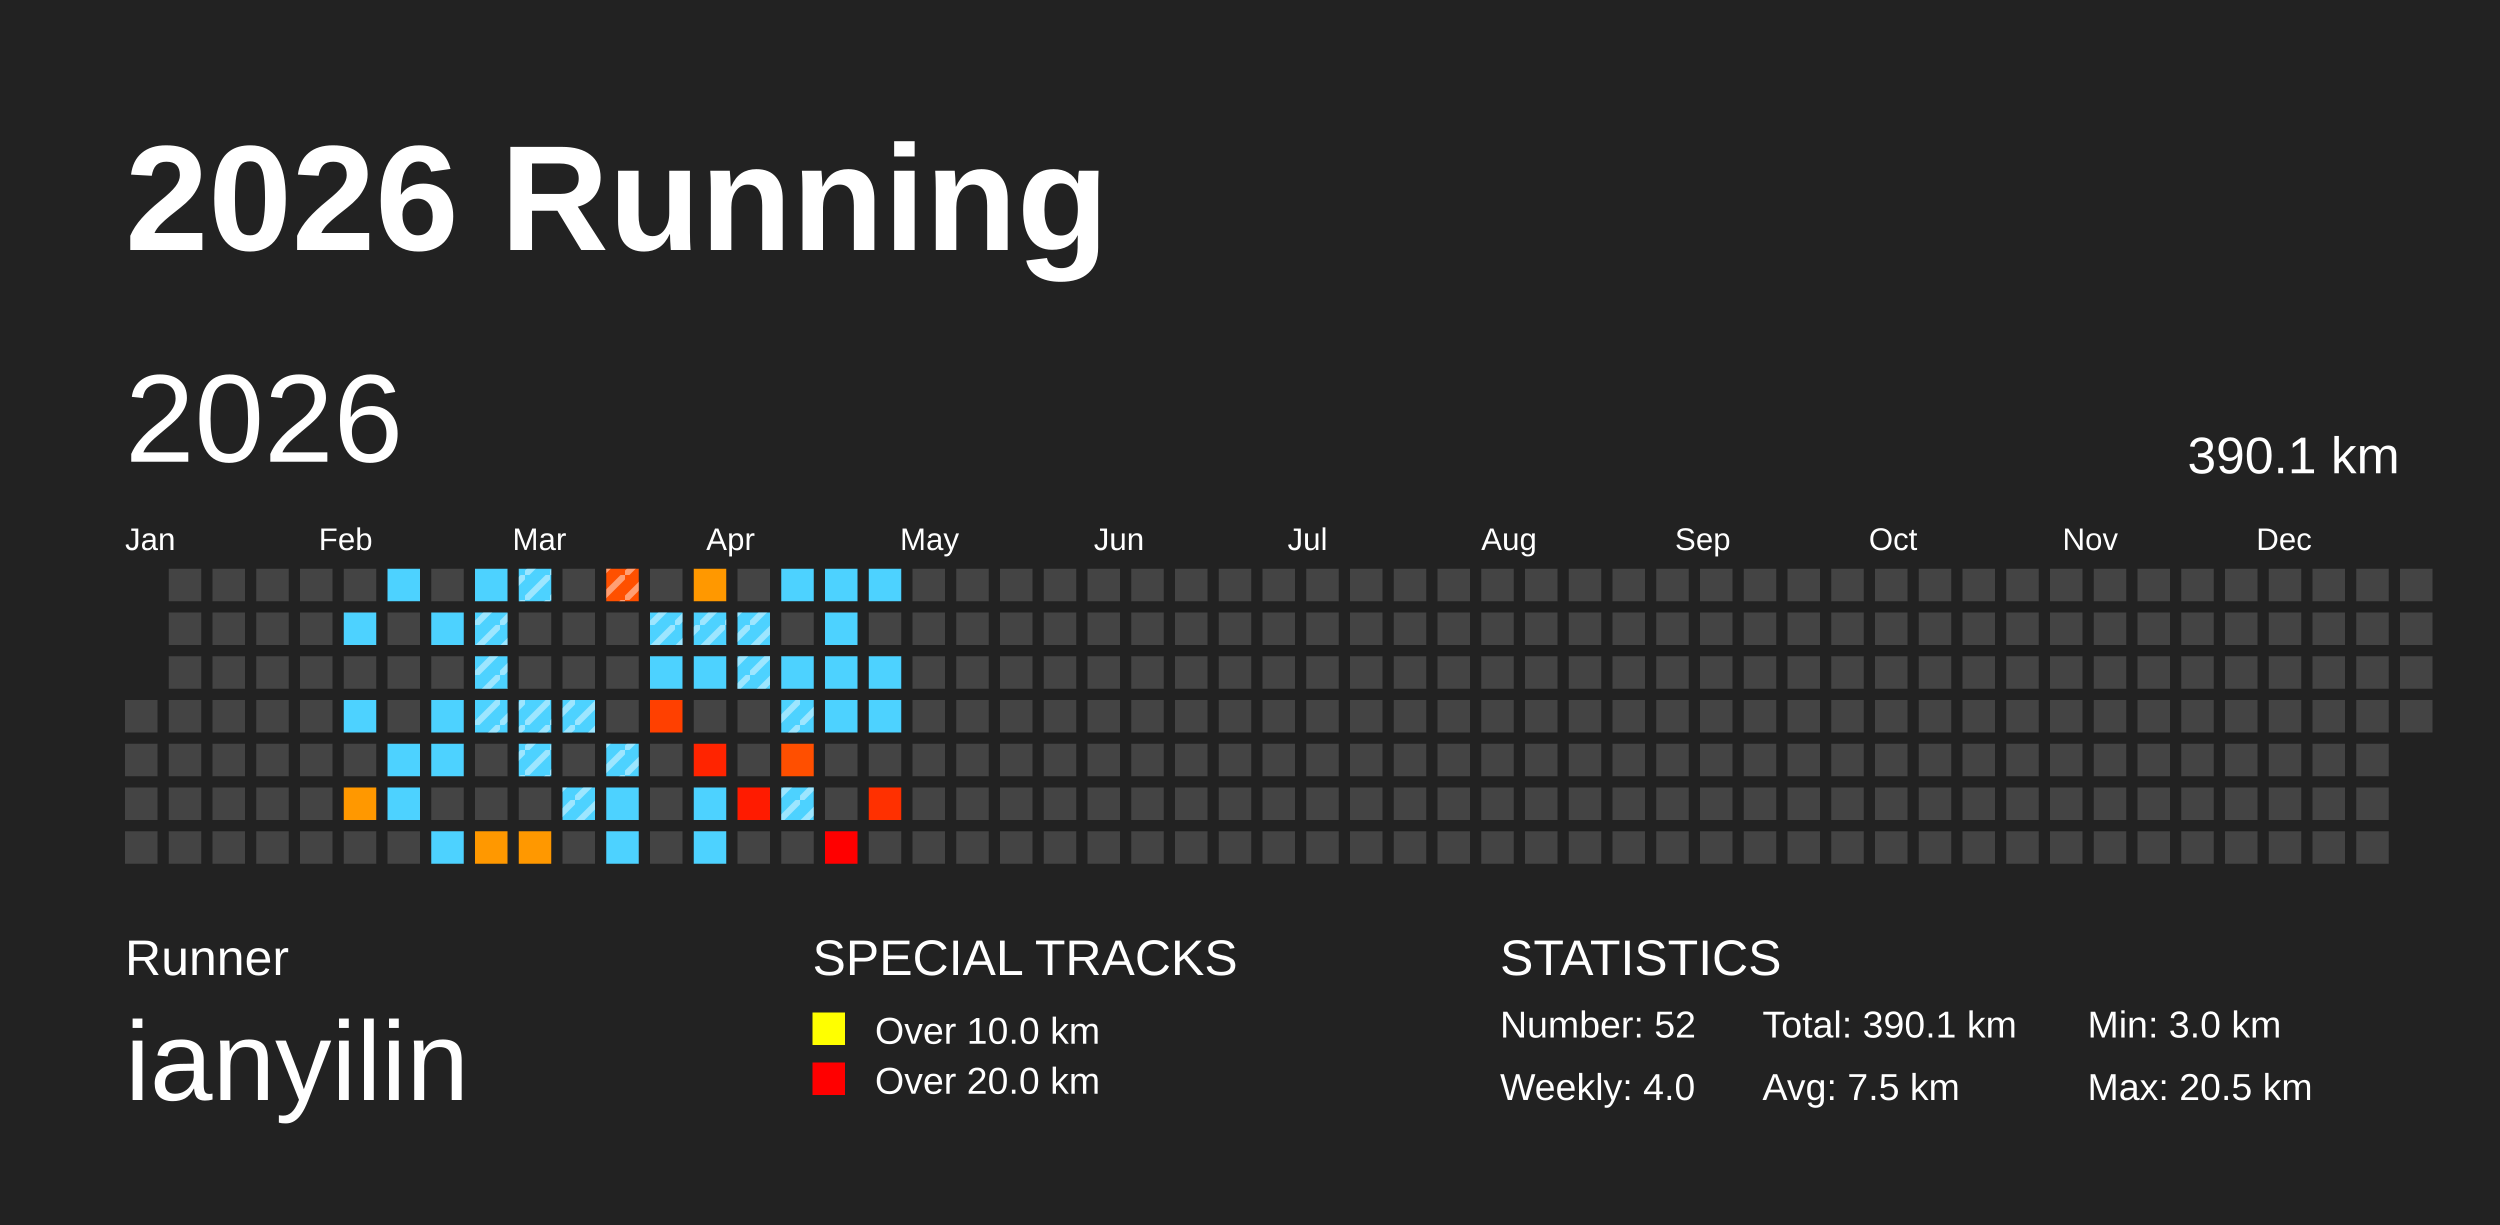
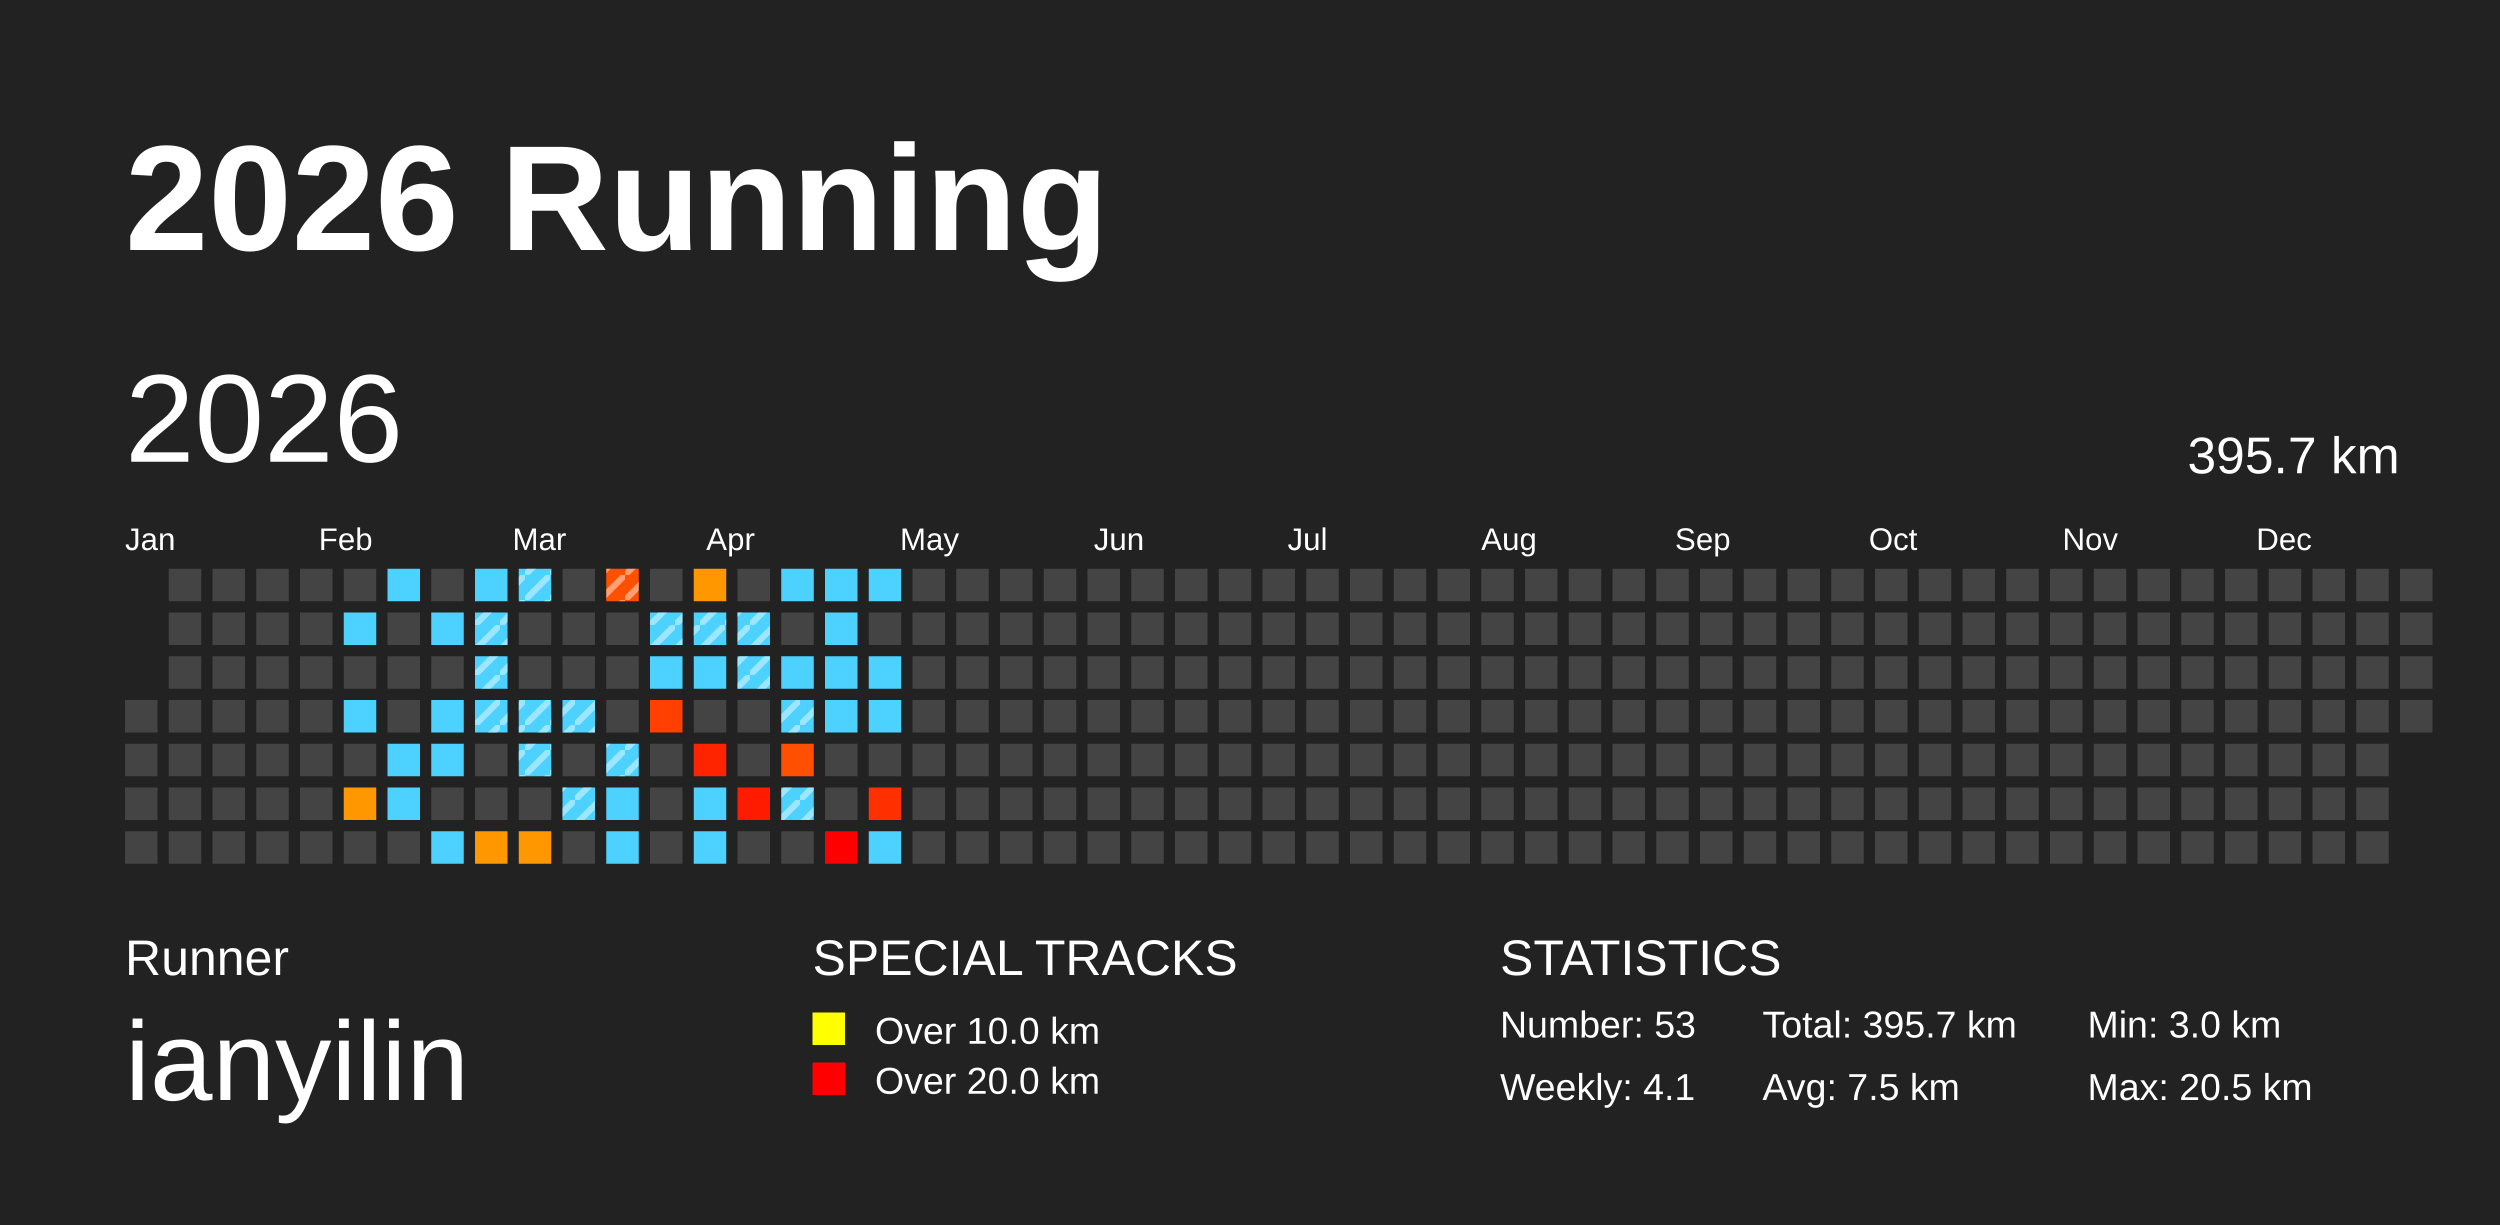
<svg xmlns="http://www.w3.org/2000/svg" baseProfile="full" height="98mm" version="1.1" viewBox="0,0,200,98" width="200mm">
  <defs>
    <pattern height="2" id="indoor-stripe" patternUnits="userSpaceOnUse" width="2">
      <line stroke="white" stroke-opacity="0.45" stroke-width="0.5" x1="0" x2="2" y1="2" y2="0" />
    </pattern>
  </defs>
  <rect fill="#222222" height="98" width="200" x="0" y="0" />
  <text fill="#FFFFFF" style="font-size:12px; font-family:Arial; font-weight:bold;" x="10" y="20">2026 Running</text>
  <text fill="#FFFFFF" style="font-size:4px; font-family:Arial" x="10" y="78">Runner</text>
  <text fill="#FFFFFF" style="font-size:9px; font-family:Arial" x="10" y="88">ianyilin</text>
  <text fill="#FFFFFF" style="font-size:4px; font-family:Arial" x="65" y="78">SPECIAL TRACKS</text>
  <rect fill="yellow" height="2.6" width="2.6" x="65" y="81" />
  <text fill="#FFFFFF" style="font-size:3px; font-family:Arial" x="70" y="83.5">Over 10.0 km</text>
  <rect fill="red" height="2.6" width="2.6" x="65" y="85" />
  <text fill="#FFFFFF" style="font-size:3px; font-family:Arial" x="70" y="87.5">Over 20.0 km</text>
  <text fill="#FFFFFF" style="font-size:4px; font-family:Arial" x="120" y="78">STATISTICS</text>
-   <text fill="#FFFFFF" style="font-size:3px; font-family:Arial" x="120" y="83">Number: 52</text>
-   <text fill="#FFFFFF" style="font-size:3px; font-family:Arial" x="120" y="88">Weekly: 4.0</text>
-   <text fill="#FFFFFF" style="font-size:3px; font-family:Arial" x="141" y="83">Total: 390.1 km</text>
+   <text fill="#FFFFFF" style="font-size:3px; font-family:Arial" x="120" y="83">Number: 53</text>
+   <text fill="#FFFFFF" style="font-size:3px; font-family:Arial" x="120" y="88">Weekly: 4.1</text>
+   <text fill="#FFFFFF" style="font-size:3px; font-family:Arial" x="141" y="83">Total: 395.7 km</text>
  <text fill="#FFFFFF" style="font-size:3px; font-family:Arial" x="141" y="88">Avg: 7.5 km</text>
  <text fill="#FFFFFF" style="font-size:3px; font-family:Arial" x="167" y="83">Min: 3.0 km</text>
  <text fill="#FFFFFF" style="font-size:3px; font-family:Arial" x="167" y="88">Max: 20.5 km</text>
  <text dominant-baseline="hanging" fill="#FFFFFF" style="font-size:10.0px; font-family:Arial;" x="10" y="30">2026</text>
-   <text dominant-baseline="hanging" fill="#FFFFFF" style="font-size:4.125px; font-family:Arial;" x="175" y="35">390.1 km</text>
+   <text dominant-baseline="hanging" fill="#FFFFFF" style="font-size:4.125px; font-family:Arial;" x="175" y="35">395.7 km</text>
  <text fill="#FFFFFF" style="font-size:2.5px; font-family:Arial" x="10.0" y="44">Jan</text>
  <text fill="#FFFFFF" style="font-size:2.5px; font-family:Arial" x="25.5" y="44">Feb</text>
  <text fill="#FFFFFF" style="font-size:2.5px; font-family:Arial" x="41.0" y="44">Mar</text>
  <text fill="#FFFFFF" style="font-size:2.5px; font-family:Arial" x="56.5" y="44">Apr</text>
  <text fill="#FFFFFF" style="font-size:2.5px; font-family:Arial" x="72.0" y="44">May</text>
  <text fill="#FFFFFF" style="font-size:2.5px; font-family:Arial" x="87.5" y="44">Jun</text>
  <text fill="#FFFFFF" style="font-size:2.5px; font-family:Arial" x="103.0" y="44">Jul</text>
  <text fill="#FFFFFF" style="font-size:2.5px; font-family:Arial" x="118.5" y="44">Aug</text>
  <text fill="#FFFFFF" style="font-size:2.5px; font-family:Arial" x="134.0" y="44">Sep</text>
  <text fill="#FFFFFF" style="font-size:2.5px; font-family:Arial" x="149.5" y="44">Oct</text>
  <text fill="#FFFFFF" style="font-size:2.5px; font-family:Arial" x="165.0" y="44">Nov</text>
  <text fill="#FFFFFF" style="font-size:2.5px; font-family:Arial" x="180.5" y="44">Dec</text>
  <rect fill="#444444" height="2.6" width="2.6" x="10.0" y="56.0" />
  <rect fill="#444444" height="2.6" width="2.6" x="10.0" y="59.5" />
  <rect fill="#444444" height="2.6" width="2.6" x="10.0" y="63.0" />
  <rect fill="#444444" height="2.6" width="2.6" x="10.0" y="66.5" />
  <rect fill="#444444" height="2.6" width="2.6" x="13.5" y="45.5" />
  <rect fill="#444444" height="2.6" width="2.6" x="13.5" y="49.0" />
  <rect fill="#444444" height="2.6" width="2.6" x="13.5" y="52.5" />
  <rect fill="#444444" height="2.6" width="2.6" x="13.5" y="56.0" />
  <rect fill="#444444" height="2.6" width="2.6" x="13.5" y="59.5" />
  <rect fill="#444444" height="2.6" width="2.6" x="13.5" y="63.0" />
  <rect fill="#444444" height="2.6" width="2.6" x="13.5" y="66.5" />
  <rect fill="#444444" height="2.6" width="2.6" x="17.0" y="45.5" />
  <rect fill="#444444" height="2.6" width="2.6" x="17.0" y="49.0" />
  <rect fill="#444444" height="2.6" width="2.6" x="17.0" y="52.5" />
  <rect fill="#444444" height="2.6" width="2.6" x="17.0" y="56.0" />
  <rect fill="#444444" height="2.6" width="2.6" x="17.0" y="59.5" />
  <rect fill="#444444" height="2.6" width="2.6" x="17.0" y="63.0" />
  <rect fill="#444444" height="2.6" width="2.6" x="17.0" y="66.5" />
  <rect fill="#444444" height="2.6" width="2.6" x="20.5" y="45.5" />
  <rect fill="#444444" height="2.6" width="2.6" x="20.5" y="49.0" />
  <rect fill="#444444" height="2.6" width="2.6" x="20.5" y="52.5" />
  <rect fill="#444444" height="2.6" width="2.6" x="20.5" y="56.0" />
  <rect fill="#444444" height="2.6" width="2.6" x="20.5" y="59.5" />
  <rect fill="#444444" height="2.6" width="2.6" x="20.5" y="63.0" />
  <rect fill="#444444" height="2.6" width="2.6" x="20.5" y="66.5" />
  <rect fill="#444444" height="2.6" width="2.6" x="24.0" y="45.5" />
  <rect fill="#444444" height="2.6" width="2.6" x="24.0" y="49.0" />
  <rect fill="#444444" height="2.6" width="2.6" x="24.0" y="52.5" />
  <rect fill="#444444" height="2.6" width="2.6" x="24.0" y="56.0" />
  <rect fill="#444444" height="2.6" width="2.6" x="24.0" y="59.5" />
  <rect fill="#444444" height="2.6" width="2.6" x="24.0" y="63.0" />
  <rect fill="#444444" height="2.6" width="2.6" x="24.0" y="66.5" />
  <rect fill="#444444" height="2.6" width="2.6" x="27.5" y="45.5" />
  <rect fill="#4dd2ff" height="2.6" width="2.6" x="27.5" y="49.0" />
  <rect fill="#444444" height="2.6" width="2.6" x="27.5" y="52.5" />
  <rect fill="#4dd2ff" height="2.6" width="2.6" x="27.5" y="56.0" />
  <rect fill="#444444" height="2.6" width="2.6" x="27.5" y="59.5" />
  <rect fill="#ff9800" height="2.6" width="2.6" x="27.5" y="63.0" />
  <rect fill="#444444" height="2.6" width="2.6" x="27.5" y="66.5" />
  <rect fill="#4dd2ff" height="2.6" width="2.6" x="31.0" y="45.5" />
  <rect fill="#444444" height="2.6" width="2.6" x="31.0" y="49.0" />
  <rect fill="#444444" height="2.6" width="2.6" x="31.0" y="52.5" />
  <rect fill="#444444" height="2.6" width="2.6" x="31.0" y="56.0" />
  <rect fill="#4dd2ff" height="2.6" width="2.6" x="31.0" y="59.5" />
  <rect fill="#4dd2ff" height="2.6" width="2.6" x="31.0" y="63.0" />
  <rect fill="#444444" height="2.6" width="2.6" x="31.0" y="66.5" />
  <rect fill="#444444" height="2.6" width="2.6" x="34.5" y="45.5" />
  <rect fill="#4dd2ff" height="2.6" width="2.6" x="34.5" y="49.0" />
  <rect fill="#444444" height="2.6" width="2.6" x="34.5" y="52.5" />
  <rect fill="#4dd2ff" height="2.6" width="2.6" x="34.5" y="56.0" />
  <rect fill="#4dd2ff" height="2.6" width="2.6" x="34.5" y="59.5" />
  <rect fill="#444444" height="2.6" width="2.6" x="34.5" y="63.0" />
  <rect fill="#4dd2ff" height="2.6" width="2.6" x="34.5" y="66.5" />
  <rect fill="#4dd2ff" height="2.6" width="2.6" x="38.0" y="45.5" />
  <rect fill="#4dd2ff" height="2.6" width="2.6" x="38.0" y="49.0" />
  <rect fill="url(#indoor-stripe)" height="2.6" style="pointer-events: none;" width="2.6" x="38.0" y="49.0" />
  <rect fill="#4dd2ff" height="2.6" width="2.6" x="38.0" y="52.5" />
  <rect fill="url(#indoor-stripe)" height="2.6" style="pointer-events: none;" width="2.6" x="38.0" y="52.5" />
  <rect fill="#4dd2ff" height="2.6" width="2.6" x="38.0" y="56.0" />
  <rect fill="url(#indoor-stripe)" height="2.6" style="pointer-events: none;" width="2.6" x="38.0" y="56.0" />
  <rect fill="#444444" height="2.6" width="2.6" x="38.0" y="59.5" />
  <rect fill="#444444" height="2.6" width="2.6" x="38.0" y="63.0" />
  <rect fill="#ff9800" height="2.6" width="2.6" x="38.0" y="66.5" />
  <rect fill="#4dd2ff" height="2.6" width="2.6" x="41.5" y="45.5" />
  <rect fill="url(#indoor-stripe)" height="2.6" style="pointer-events: none;" width="2.6" x="41.5" y="45.5" />
  <rect fill="#444444" height="2.6" width="2.6" x="41.5" y="49.0" />
  <rect fill="#444444" height="2.6" width="2.6" x="41.5" y="52.5" />
  <rect fill="#4dd2ff" height="2.6" width="2.6" x="41.5" y="56.0" />
  <rect fill="url(#indoor-stripe)" height="2.6" style="pointer-events: none;" width="2.6" x="41.5" y="56.0" />
  <rect fill="#4dd2ff" height="2.6" width="2.6" x="41.5" y="59.5" />
  <rect fill="url(#indoor-stripe)" height="2.6" style="pointer-events: none;" width="2.6" x="41.5" y="59.5" />
  <rect fill="#444444" height="2.6" width="2.6" x="41.5" y="63.0" />
  <rect fill="#ff9800" height="2.6" width="2.6" x="41.5" y="66.5" />
  <rect fill="#444444" height="2.6" width="2.6" x="45.0" y="45.5" />
  <rect fill="#444444" height="2.6" width="2.6" x="45.0" y="49.0" />
  <rect fill="#444444" height="2.6" width="2.6" x="45.0" y="52.5" />
  <rect fill="#4dd2ff" height="2.6" width="2.6" x="45.0" y="56.0" />
  <rect fill="url(#indoor-stripe)" height="2.6" style="pointer-events: none;" width="2.6" x="45.0" y="56.0" />
  <rect fill="#444444" height="2.6" width="2.6" x="45.0" y="59.5" />
  <rect fill="#4dd2ff" height="2.6" width="2.6" x="45.0" y="63.0" />
  <rect fill="url(#indoor-stripe)" height="2.6" style="pointer-events: none;" width="2.6" x="45.0" y="63.0" />
  <rect fill="#444444" height="2.6" width="2.6" x="45.0" y="66.5" />
  <rect fill="#ff5000" height="2.6" width="2.6" x="48.5" y="45.5" />
  <rect fill="url(#indoor-stripe)" height="2.6" style="pointer-events: none;" width="2.6" x="48.5" y="45.5" />
  <rect fill="#444444" height="2.6" width="2.6" x="48.5" y="49.0" />
  <rect fill="#444444" height="2.6" width="2.6" x="48.5" y="52.5" />
  <rect fill="#444444" height="2.6" width="2.6" x="48.5" y="56.0" />
  <rect fill="#4dd2ff" height="2.6" width="2.6" x="48.5" y="59.5" />
  <rect fill="url(#indoor-stripe)" height="2.6" style="pointer-events: none;" width="2.6" x="48.5" y="59.5" />
  <rect fill="#4dd2ff" height="2.6" width="2.6" x="48.5" y="63.0" />
  <rect fill="#4dd2ff" height="2.6" width="2.6" x="48.5" y="66.5" />
  <rect fill="#444444" height="2.6" width="2.6" x="52.0" y="45.5" />
  <rect fill="#4dd2ff" height="2.6" width="2.6" x="52.0" y="49.0" />
  <rect fill="url(#indoor-stripe)" height="2.6" style="pointer-events: none;" width="2.6" x="52.0" y="49.0" />
  <rect fill="#4dd2ff" height="2.6" width="2.6" x="52.0" y="52.5" />
  <rect fill="#ff4000" height="2.6" width="2.6" x="52.0" y="56.0" />
  <rect fill="#444444" height="2.6" width="2.6" x="52.0" y="59.5" />
  <rect fill="#444444" height="2.6" width="2.6" x="52.0" y="63.0" />
  <rect fill="#444444" height="2.6" width="2.6" x="52.0" y="66.5" />
  <rect fill="#ff9800" height="2.6" width="2.6" x="55.5" y="45.5" />
  <rect fill="#4dd2ff" height="2.6" width="2.6" x="55.5" y="49.0" />
  <rect fill="url(#indoor-stripe)" height="2.6" style="pointer-events: none;" width="2.6" x="55.5" y="49.0" />
  <rect fill="#4dd2ff" height="2.6" width="2.6" x="55.5" y="52.5" />
  <rect fill="#444444" height="2.6" width="2.6" x="55.5" y="56.0" />
  <rect fill="#ff2400" height="2.6" width="2.6" x="55.5" y="59.5" />
  <rect fill="#4dd2ff" height="2.6" width="2.6" x="55.5" y="63.0" />
  <rect fill="#4dd2ff" height="2.6" width="2.6" x="55.5" y="66.5" />
  <rect fill="#444444" height="2.6" width="2.6" x="59.0" y="45.5" />
  <rect fill="#4dd2ff" height="2.6" width="2.6" x="59.0" y="49.0" />
  <rect fill="url(#indoor-stripe)" height="2.6" style="pointer-events: none;" width="2.6" x="59.0" y="49.0" />
  <rect fill="#4dd2ff" height="2.6" width="2.6" x="59.0" y="52.5" />
  <rect fill="url(#indoor-stripe)" height="2.6" style="pointer-events: none;" width="2.6" x="59.0" y="52.5" />
  <rect fill="#444444" height="2.6" width="2.6" x="59.0" y="56.0" />
  <rect fill="#444444" height="2.6" width="2.6" x="59.0" y="59.5" />
  <rect fill="#ff1b00" height="2.6" width="2.6" x="59.0" y="63.0" />
  <rect fill="#444444" height="2.6" width="2.6" x="59.0" y="66.5" />
  <rect fill="#4dd2ff" height="2.6" width="2.6" x="62.5" y="45.5" />
  <rect fill="#444444" height="2.6" width="2.6" x="62.5" y="49.0" />
  <rect fill="#4dd2ff" height="2.6" width="2.6" x="62.5" y="52.5" />
  <rect fill="#4dd2ff" height="2.6" width="2.6" x="62.5" y="56.0" />
  <rect fill="url(#indoor-stripe)" height="2.6" style="pointer-events: none;" width="2.6" x="62.5" y="56.0" />
  <rect fill="#ff4f00" height="2.6" width="2.6" x="62.5" y="59.5" />
  <rect fill="#4dd2ff" height="2.6" width="2.6" x="62.5" y="63.0" />
  <rect fill="url(#indoor-stripe)" height="2.6" style="pointer-events: none;" width="2.6" x="62.5" y="63.0" />
  <rect fill="#444444" height="2.6" width="2.6" x="62.5" y="66.5" />
  <rect fill="#4dd2ff" height="2.6" width="2.6" x="66.0" y="45.5" />
  <rect fill="#4dd2ff" height="2.6" width="2.6" x="66.0" y="49.0" />
  <rect fill="#4dd2ff" height="2.6" width="2.6" x="66.0" y="52.5" />
  <rect fill="#4dd2ff" height="2.6" width="2.6" x="66.0" y="56.0" />
  <rect fill="#444444" height="2.6" width="2.6" x="66.0" y="59.5" />
  <rect fill="#444444" height="2.6" width="2.6" x="66.0" y="63.0" />
  <rect fill="red" height="2.6" width="2.6" x="66.0" y="66.5" />
  <rect fill="#4dd2ff" height="2.6" width="2.6" x="69.5" y="45.5" />
  <rect fill="#444444" height="2.6" width="2.6" x="69.5" y="49.0" />
  <rect fill="#4dd2ff" height="2.6" width="2.6" x="69.5" y="52.5" />
  <rect fill="#4dd2ff" height="2.6" width="2.6" x="69.5" y="56.0" />
  <rect fill="#444444" height="2.6" width="2.6" x="69.5" y="59.5" />
  <rect fill="#ff3000" height="2.6" width="2.6" x="69.5" y="63.0" />
-   <rect fill="#444444" height="2.6" width="2.6" x="69.5" y="66.5" />
+   <rect fill="#4dd2ff" height="2.6" width="2.6" x="69.5" y="66.5" />
  <rect fill="#444444" height="2.6" width="2.6" x="73.0" y="45.5" />
  <rect fill="#444444" height="2.6" width="2.6" x="73.0" y="49.0" />
  <rect fill="#444444" height="2.6" width="2.6" x="73.0" y="52.5" />
  <rect fill="#444444" height="2.6" width="2.6" x="73.0" y="56.0" />
  <rect fill="#444444" height="2.6" width="2.6" x="73.0" y="59.5" />
  <rect fill="#444444" height="2.6" width="2.6" x="73.0" y="63.0" />
  <rect fill="#444444" height="2.6" width="2.6" x="73.0" y="66.5" />
  <rect fill="#444444" height="2.6" width="2.6" x="76.5" y="45.5" />
  <rect fill="#444444" height="2.6" width="2.6" x="76.5" y="49.0" />
  <rect fill="#444444" height="2.6" width="2.6" x="76.5" y="52.5" />
  <rect fill="#444444" height="2.6" width="2.6" x="76.5" y="56.0" />
  <rect fill="#444444" height="2.6" width="2.6" x="76.5" y="59.5" />
  <rect fill="#444444" height="2.6" width="2.6" x="76.5" y="63.0" />
  <rect fill="#444444" height="2.6" width="2.6" x="76.5" y="66.5" />
  <rect fill="#444444" height="2.6" width="2.6" x="80.0" y="45.5" />
  <rect fill="#444444" height="2.6" width="2.6" x="80.0" y="49.0" />
  <rect fill="#444444" height="2.6" width="2.6" x="80.0" y="52.5" />
  <rect fill="#444444" height="2.6" width="2.6" x="80.0" y="56.0" />
  <rect fill="#444444" height="2.6" width="2.6" x="80.0" y="59.5" />
  <rect fill="#444444" height="2.6" width="2.6" x="80.0" y="63.0" />
  <rect fill="#444444" height="2.6" width="2.6" x="80.0" y="66.5" />
  <rect fill="#444444" height="2.6" width="2.6" x="83.5" y="45.5" />
  <rect fill="#444444" height="2.6" width="2.6" x="83.5" y="49.0" />
  <rect fill="#444444" height="2.6" width="2.6" x="83.5" y="52.5" />
  <rect fill="#444444" height="2.6" width="2.6" x="83.5" y="56.0" />
  <rect fill="#444444" height="2.6" width="2.6" x="83.5" y="59.5" />
  <rect fill="#444444" height="2.6" width="2.6" x="83.5" y="63.0" />
  <rect fill="#444444" height="2.6" width="2.6" x="83.5" y="66.5" />
  <rect fill="#444444" height="2.6" width="2.6" x="87.0" y="45.5" />
  <rect fill="#444444" height="2.6" width="2.6" x="87.0" y="49.0" />
  <rect fill="#444444" height="2.6" width="2.6" x="87.0" y="52.5" />
  <rect fill="#444444" height="2.6" width="2.6" x="87.0" y="56.0" />
  <rect fill="#444444" height="2.6" width="2.6" x="87.0" y="59.5" />
  <rect fill="#444444" height="2.6" width="2.6" x="87.0" y="63.0" />
  <rect fill="#444444" height="2.6" width="2.6" x="87.0" y="66.5" />
  <rect fill="#444444" height="2.6" width="2.6" x="90.5" y="45.5" />
  <rect fill="#444444" height="2.6" width="2.6" x="90.5" y="49.0" />
  <rect fill="#444444" height="2.6" width="2.6" x="90.5" y="52.5" />
  <rect fill="#444444" height="2.6" width="2.6" x="90.5" y="56.0" />
  <rect fill="#444444" height="2.6" width="2.6" x="90.5" y="59.5" />
  <rect fill="#444444" height="2.6" width="2.6" x="90.5" y="63.0" />
  <rect fill="#444444" height="2.6" width="2.6" x="90.5" y="66.5" />
  <rect fill="#444444" height="2.6" width="2.6" x="94.0" y="45.5" />
  <rect fill="#444444" height="2.6" width="2.6" x="94.0" y="49.0" />
  <rect fill="#444444" height="2.6" width="2.6" x="94.0" y="52.5" />
  <rect fill="#444444" height="2.6" width="2.6" x="94.0" y="56.0" />
  <rect fill="#444444" height="2.6" width="2.6" x="94.0" y="59.5" />
  <rect fill="#444444" height="2.6" width="2.6" x="94.0" y="63.0" />
  <rect fill="#444444" height="2.6" width="2.6" x="94.0" y="66.5" />
  <rect fill="#444444" height="2.6" width="2.6" x="97.5" y="45.5" />
  <rect fill="#444444" height="2.6" width="2.6" x="97.5" y="49.0" />
  <rect fill="#444444" height="2.6" width="2.6" x="97.5" y="52.5" />
  <rect fill="#444444" height="2.6" width="2.6" x="97.5" y="56.0" />
  <rect fill="#444444" height="2.6" width="2.6" x="97.5" y="59.5" />
  <rect fill="#444444" height="2.6" width="2.6" x="97.5" y="63.0" />
  <rect fill="#444444" height="2.6" width="2.6" x="97.5" y="66.5" />
  <rect fill="#444444" height="2.6" width="2.6" x="101.0" y="45.5" />
  <rect fill="#444444" height="2.6" width="2.6" x="101.0" y="49.0" />
  <rect fill="#444444" height="2.6" width="2.6" x="101.0" y="52.5" />
  <rect fill="#444444" height="2.6" width="2.6" x="101.0" y="56.0" />
  <rect fill="#444444" height="2.6" width="2.6" x="101.0" y="59.5" />
  <rect fill="#444444" height="2.6" width="2.6" x="101.0" y="63.0" />
  <rect fill="#444444" height="2.6" width="2.6" x="101.0" y="66.5" />
  <rect fill="#444444" height="2.6" width="2.6" x="104.5" y="45.5" />
  <rect fill="#444444" height="2.6" width="2.6" x="104.5" y="49.0" />
  <rect fill="#444444" height="2.6" width="2.6" x="104.5" y="52.5" />
  <rect fill="#444444" height="2.6" width="2.6" x="104.5" y="56.0" />
  <rect fill="#444444" height="2.6" width="2.6" x="104.5" y="59.5" />
  <rect fill="#444444" height="2.6" width="2.6" x="104.5" y="63.0" />
  <rect fill="#444444" height="2.6" width="2.6" x="104.5" y="66.5" />
  <rect fill="#444444" height="2.6" width="2.6" x="108.0" y="45.5" />
  <rect fill="#444444" height="2.6" width="2.6" x="108.0" y="49.0" />
  <rect fill="#444444" height="2.6" width="2.6" x="108.0" y="52.5" />
  <rect fill="#444444" height="2.6" width="2.6" x="108.0" y="56.0" />
  <rect fill="#444444" height="2.6" width="2.6" x="108.0" y="59.5" />
  <rect fill="#444444" height="2.6" width="2.6" x="108.0" y="63.0" />
  <rect fill="#444444" height="2.6" width="2.6" x="108.0" y="66.5" />
  <rect fill="#444444" height="2.6" width="2.6" x="111.5" y="45.5" />
  <rect fill="#444444" height="2.6" width="2.6" x="111.5" y="49.0" />
  <rect fill="#444444" height="2.6" width="2.6" x="111.5" y="52.5" />
  <rect fill="#444444" height="2.6" width="2.6" x="111.5" y="56.0" />
  <rect fill="#444444" height="2.6" width="2.6" x="111.5" y="59.5" />
  <rect fill="#444444" height="2.6" width="2.6" x="111.5" y="63.0" />
  <rect fill="#444444" height="2.6" width="2.6" x="111.5" y="66.5" />
  <rect fill="#444444" height="2.6" width="2.6" x="115.0" y="45.5" />
  <rect fill="#444444" height="2.6" width="2.6" x="115.0" y="49.0" />
  <rect fill="#444444" height="2.6" width="2.6" x="115.0" y="52.5" />
  <rect fill="#444444" height="2.6" width="2.6" x="115.0" y="56.0" />
  <rect fill="#444444" height="2.6" width="2.6" x="115.0" y="59.5" />
  <rect fill="#444444" height="2.6" width="2.6" x="115.0" y="63.0" />
  <rect fill="#444444" height="2.6" width="2.6" x="115.0" y="66.5" />
  <rect fill="#444444" height="2.6" width="2.6" x="118.5" y="45.5" />
  <rect fill="#444444" height="2.6" width="2.6" x="118.5" y="49.0" />
  <rect fill="#444444" height="2.6" width="2.6" x="118.5" y="52.5" />
  <rect fill="#444444" height="2.6" width="2.6" x="118.5" y="56.0" />
  <rect fill="#444444" height="2.6" width="2.6" x="118.5" y="59.5" />
  <rect fill="#444444" height="2.6" width="2.6" x="118.5" y="63.0" />
  <rect fill="#444444" height="2.6" width="2.6" x="118.5" y="66.5" />
  <rect fill="#444444" height="2.6" width="2.6" x="122.0" y="45.5" />
  <rect fill="#444444" height="2.6" width="2.6" x="122.0" y="49.0" />
  <rect fill="#444444" height="2.6" width="2.6" x="122.0" y="52.5" />
  <rect fill="#444444" height="2.6" width="2.6" x="122.0" y="56.0" />
  <rect fill="#444444" height="2.6" width="2.6" x="122.0" y="59.5" />
  <rect fill="#444444" height="2.6" width="2.6" x="122.0" y="63.0" />
  <rect fill="#444444" height="2.6" width="2.6" x="122.0" y="66.5" />
  <rect fill="#444444" height="2.6" width="2.6" x="125.5" y="45.5" />
  <rect fill="#444444" height="2.6" width="2.6" x="125.5" y="49.0" />
  <rect fill="#444444" height="2.6" width="2.6" x="125.5" y="52.5" />
  <rect fill="#444444" height="2.6" width="2.6" x="125.5" y="56.0" />
  <rect fill="#444444" height="2.6" width="2.6" x="125.5" y="59.5" />
  <rect fill="#444444" height="2.6" width="2.6" x="125.5" y="63.0" />
  <rect fill="#444444" height="2.6" width="2.6" x="125.5" y="66.5" />
  <rect fill="#444444" height="2.6" width="2.6" x="129.0" y="45.5" />
  <rect fill="#444444" height="2.6" width="2.6" x="129.0" y="49.0" />
  <rect fill="#444444" height="2.6" width="2.6" x="129.0" y="52.5" />
  <rect fill="#444444" height="2.6" width="2.6" x="129.0" y="56.0" />
  <rect fill="#444444" height="2.6" width="2.6" x="129.0" y="59.5" />
  <rect fill="#444444" height="2.6" width="2.6" x="129.0" y="63.0" />
  <rect fill="#444444" height="2.6" width="2.6" x="129.0" y="66.5" />
  <rect fill="#444444" height="2.6" width="2.6" x="132.5" y="45.5" />
  <rect fill="#444444" height="2.6" width="2.6" x="132.5" y="49.0" />
  <rect fill="#444444" height="2.6" width="2.6" x="132.5" y="52.5" />
  <rect fill="#444444" height="2.6" width="2.6" x="132.5" y="56.0" />
  <rect fill="#444444" height="2.6" width="2.6" x="132.5" y="59.5" />
  <rect fill="#444444" height="2.6" width="2.6" x="132.5" y="63.0" />
  <rect fill="#444444" height="2.6" width="2.6" x="132.5" y="66.5" />
  <rect fill="#444444" height="2.6" width="2.6" x="136.0" y="45.5" />
  <rect fill="#444444" height="2.6" width="2.6" x="136.0" y="49.0" />
  <rect fill="#444444" height="2.6" width="2.6" x="136.0" y="52.5" />
  <rect fill="#444444" height="2.6" width="2.6" x="136.0" y="56.0" />
  <rect fill="#444444" height="2.6" width="2.6" x="136.0" y="59.5" />
  <rect fill="#444444" height="2.6" width="2.6" x="136.0" y="63.0" />
  <rect fill="#444444" height="2.6" width="2.6" x="136.0" y="66.5" />
  <rect fill="#444444" height="2.6" width="2.6" x="139.5" y="45.5" />
  <rect fill="#444444" height="2.6" width="2.6" x="139.5" y="49.0" />
  <rect fill="#444444" height="2.6" width="2.6" x="139.5" y="52.5" />
  <rect fill="#444444" height="2.6" width="2.6" x="139.5" y="56.0" />
  <rect fill="#444444" height="2.6" width="2.6" x="139.5" y="59.5" />
  <rect fill="#444444" height="2.6" width="2.6" x="139.5" y="63.0" />
  <rect fill="#444444" height="2.6" width="2.6" x="139.5" y="66.5" />
  <rect fill="#444444" height="2.6" width="2.6" x="143.0" y="45.5" />
  <rect fill="#444444" height="2.6" width="2.6" x="143.0" y="49.0" />
  <rect fill="#444444" height="2.6" width="2.6" x="143.0" y="52.5" />
  <rect fill="#444444" height="2.6" width="2.6" x="143.0" y="56.0" />
  <rect fill="#444444" height="2.6" width="2.6" x="143.0" y="59.5" />
  <rect fill="#444444" height="2.6" width="2.6" x="143.0" y="63.0" />
  <rect fill="#444444" height="2.6" width="2.6" x="143.0" y="66.5" />
  <rect fill="#444444" height="2.6" width="2.6" x="146.5" y="45.5" />
  <rect fill="#444444" height="2.6" width="2.6" x="146.5" y="49.0" />
  <rect fill="#444444" height="2.6" width="2.6" x="146.5" y="52.5" />
  <rect fill="#444444" height="2.6" width="2.6" x="146.5" y="56.0" />
  <rect fill="#444444" height="2.6" width="2.6" x="146.5" y="59.5" />
  <rect fill="#444444" height="2.6" width="2.6" x="146.5" y="63.0" />
  <rect fill="#444444" height="2.6" width="2.6" x="146.5" y="66.5" />
  <rect fill="#444444" height="2.6" width="2.6" x="150.0" y="45.5" />
  <rect fill="#444444" height="2.6" width="2.6" x="150.0" y="49.0" />
  <rect fill="#444444" height="2.6" width="2.6" x="150.0" y="52.5" />
  <rect fill="#444444" height="2.6" width="2.6" x="150.0" y="56.0" />
  <rect fill="#444444" height="2.6" width="2.6" x="150.0" y="59.5" />
  <rect fill="#444444" height="2.6" width="2.6" x="150.0" y="63.0" />
  <rect fill="#444444" height="2.6" width="2.6" x="150.0" y="66.5" />
  <rect fill="#444444" height="2.6" width="2.6" x="153.5" y="45.5" />
  <rect fill="#444444" height="2.6" width="2.6" x="153.5" y="49.0" />
  <rect fill="#444444" height="2.6" width="2.6" x="153.5" y="52.5" />
  <rect fill="#444444" height="2.6" width="2.6" x="153.5" y="56.0" />
  <rect fill="#444444" height="2.6" width="2.6" x="153.5" y="59.5" />
  <rect fill="#444444" height="2.6" width="2.6" x="153.5" y="63.0" />
  <rect fill="#444444" height="2.6" width="2.6" x="153.5" y="66.5" />
  <rect fill="#444444" height="2.6" width="2.6" x="157.0" y="45.5" />
  <rect fill="#444444" height="2.6" width="2.6" x="157.0" y="49.0" />
  <rect fill="#444444" height="2.6" width="2.6" x="157.0" y="52.5" />
  <rect fill="#444444" height="2.6" width="2.6" x="157.0" y="56.0" />
  <rect fill="#444444" height="2.6" width="2.6" x="157.0" y="59.5" />
  <rect fill="#444444" height="2.6" width="2.6" x="157.0" y="63.0" />
  <rect fill="#444444" height="2.6" width="2.6" x="157.0" y="66.5" />
  <rect fill="#444444" height="2.6" width="2.6" x="160.5" y="45.5" />
  <rect fill="#444444" height="2.6" width="2.6" x="160.5" y="49.0" />
  <rect fill="#444444" height="2.6" width="2.6" x="160.5" y="52.5" />
  <rect fill="#444444" height="2.6" width="2.6" x="160.5" y="56.0" />
  <rect fill="#444444" height="2.6" width="2.6" x="160.5" y="59.5" />
  <rect fill="#444444" height="2.6" width="2.6" x="160.5" y="63.0" />
  <rect fill="#444444" height="2.6" width="2.6" x="160.5" y="66.5" />
  <rect fill="#444444" height="2.6" width="2.6" x="164.0" y="45.5" />
  <rect fill="#444444" height="2.6" width="2.6" x="164.0" y="49.0" />
  <rect fill="#444444" height="2.6" width="2.6" x="164.0" y="52.5" />
  <rect fill="#444444" height="2.6" width="2.6" x="164.0" y="56.0" />
  <rect fill="#444444" height="2.6" width="2.6" x="164.0" y="59.5" />
  <rect fill="#444444" height="2.6" width="2.6" x="164.0" y="63.0" />
  <rect fill="#444444" height="2.6" width="2.6" x="164.0" y="66.5" />
  <rect fill="#444444" height="2.6" width="2.6" x="167.5" y="45.5" />
  <rect fill="#444444" height="2.6" width="2.6" x="167.5" y="49.0" />
  <rect fill="#444444" height="2.6" width="2.6" x="167.5" y="52.5" />
  <rect fill="#444444" height="2.6" width="2.6" x="167.5" y="56.0" />
  <rect fill="#444444" height="2.6" width="2.6" x="167.5" y="59.5" />
  <rect fill="#444444" height="2.6" width="2.6" x="167.5" y="63.0" />
  <rect fill="#444444" height="2.6" width="2.6" x="167.5" y="66.5" />
  <rect fill="#444444" height="2.6" width="2.6" x="171.0" y="45.5" />
  <rect fill="#444444" height="2.6" width="2.6" x="171.0" y="49.0" />
  <rect fill="#444444" height="2.6" width="2.6" x="171.0" y="52.5" />
  <rect fill="#444444" height="2.6" width="2.6" x="171.0" y="56.0" />
  <rect fill="#444444" height="2.6" width="2.6" x="171.0" y="59.5" />
  <rect fill="#444444" height="2.6" width="2.6" x="171.0" y="63.0" />
  <rect fill="#444444" height="2.6" width="2.6" x="171.0" y="66.5" />
  <rect fill="#444444" height="2.6" width="2.6" x="174.5" y="45.5" />
  <rect fill="#444444" height="2.6" width="2.6" x="174.5" y="49.0" />
  <rect fill="#444444" height="2.6" width="2.6" x="174.5" y="52.5" />
  <rect fill="#444444" height="2.6" width="2.6" x="174.5" y="56.0" />
  <rect fill="#444444" height="2.6" width="2.6" x="174.5" y="59.5" />
  <rect fill="#444444" height="2.6" width="2.6" x="174.5" y="63.0" />
  <rect fill="#444444" height="2.6" width="2.6" x="174.5" y="66.5" />
  <rect fill="#444444" height="2.6" width="2.6" x="178.0" y="45.5" />
  <rect fill="#444444" height="2.6" width="2.6" x="178.0" y="49.0" />
  <rect fill="#444444" height="2.6" width="2.6" x="178.0" y="52.5" />
  <rect fill="#444444" height="2.6" width="2.6" x="178.0" y="56.0" />
  <rect fill="#444444" height="2.6" width="2.6" x="178.0" y="59.5" />
  <rect fill="#444444" height="2.6" width="2.6" x="178.0" y="63.0" />
  <rect fill="#444444" height="2.6" width="2.6" x="178.0" y="66.5" />
  <rect fill="#444444" height="2.6" width="2.6" x="181.5" y="45.5" />
  <rect fill="#444444" height="2.6" width="2.6" x="181.5" y="49.0" />
  <rect fill="#444444" height="2.6" width="2.6" x="181.5" y="52.5" />
  <rect fill="#444444" height="2.6" width="2.6" x="181.5" y="56.0" />
  <rect fill="#444444" height="2.6" width="2.6" x="181.5" y="59.5" />
  <rect fill="#444444" height="2.6" width="2.6" x="181.5" y="63.0" />
  <rect fill="#444444" height="2.6" width="2.6" x="181.5" y="66.5" />
  <rect fill="#444444" height="2.6" width="2.6" x="185.0" y="45.5" />
  <rect fill="#444444" height="2.6" width="2.6" x="185.0" y="49.0" />
  <rect fill="#444444" height="2.6" width="2.6" x="185.0" y="52.5" />
  <rect fill="#444444" height="2.6" width="2.6" x="185.0" y="56.0" />
  <rect fill="#444444" height="2.6" width="2.6" x="185.0" y="59.5" />
  <rect fill="#444444" height="2.6" width="2.6" x="185.0" y="63.0" />
  <rect fill="#444444" height="2.6" width="2.6" x="185.0" y="66.5" />
  <rect fill="#444444" height="2.6" width="2.6" x="188.5" y="45.5" />
  <rect fill="#444444" height="2.6" width="2.6" x="188.5" y="49.0" />
  <rect fill="#444444" height="2.6" width="2.6" x="188.5" y="52.5" />
  <rect fill="#444444" height="2.6" width="2.6" x="188.5" y="56.0" />
  <rect fill="#444444" height="2.6" width="2.6" x="188.5" y="59.5" />
  <rect fill="#444444" height="2.6" width="2.6" x="188.5" y="63.0" />
  <rect fill="#444444" height="2.6" width="2.6" x="188.5" y="66.5" />
  <rect fill="#444444" height="2.6" width="2.6" x="192.0" y="45.5" />
  <rect fill="#444444" height="2.6" width="2.6" x="192.0" y="49.0" />
  <rect fill="#444444" height="2.6" width="2.6" x="192.0" y="52.5" />
  <rect fill="#444444" height="2.6" width="2.6" x="192.0" y="56.0" />
</svg>
